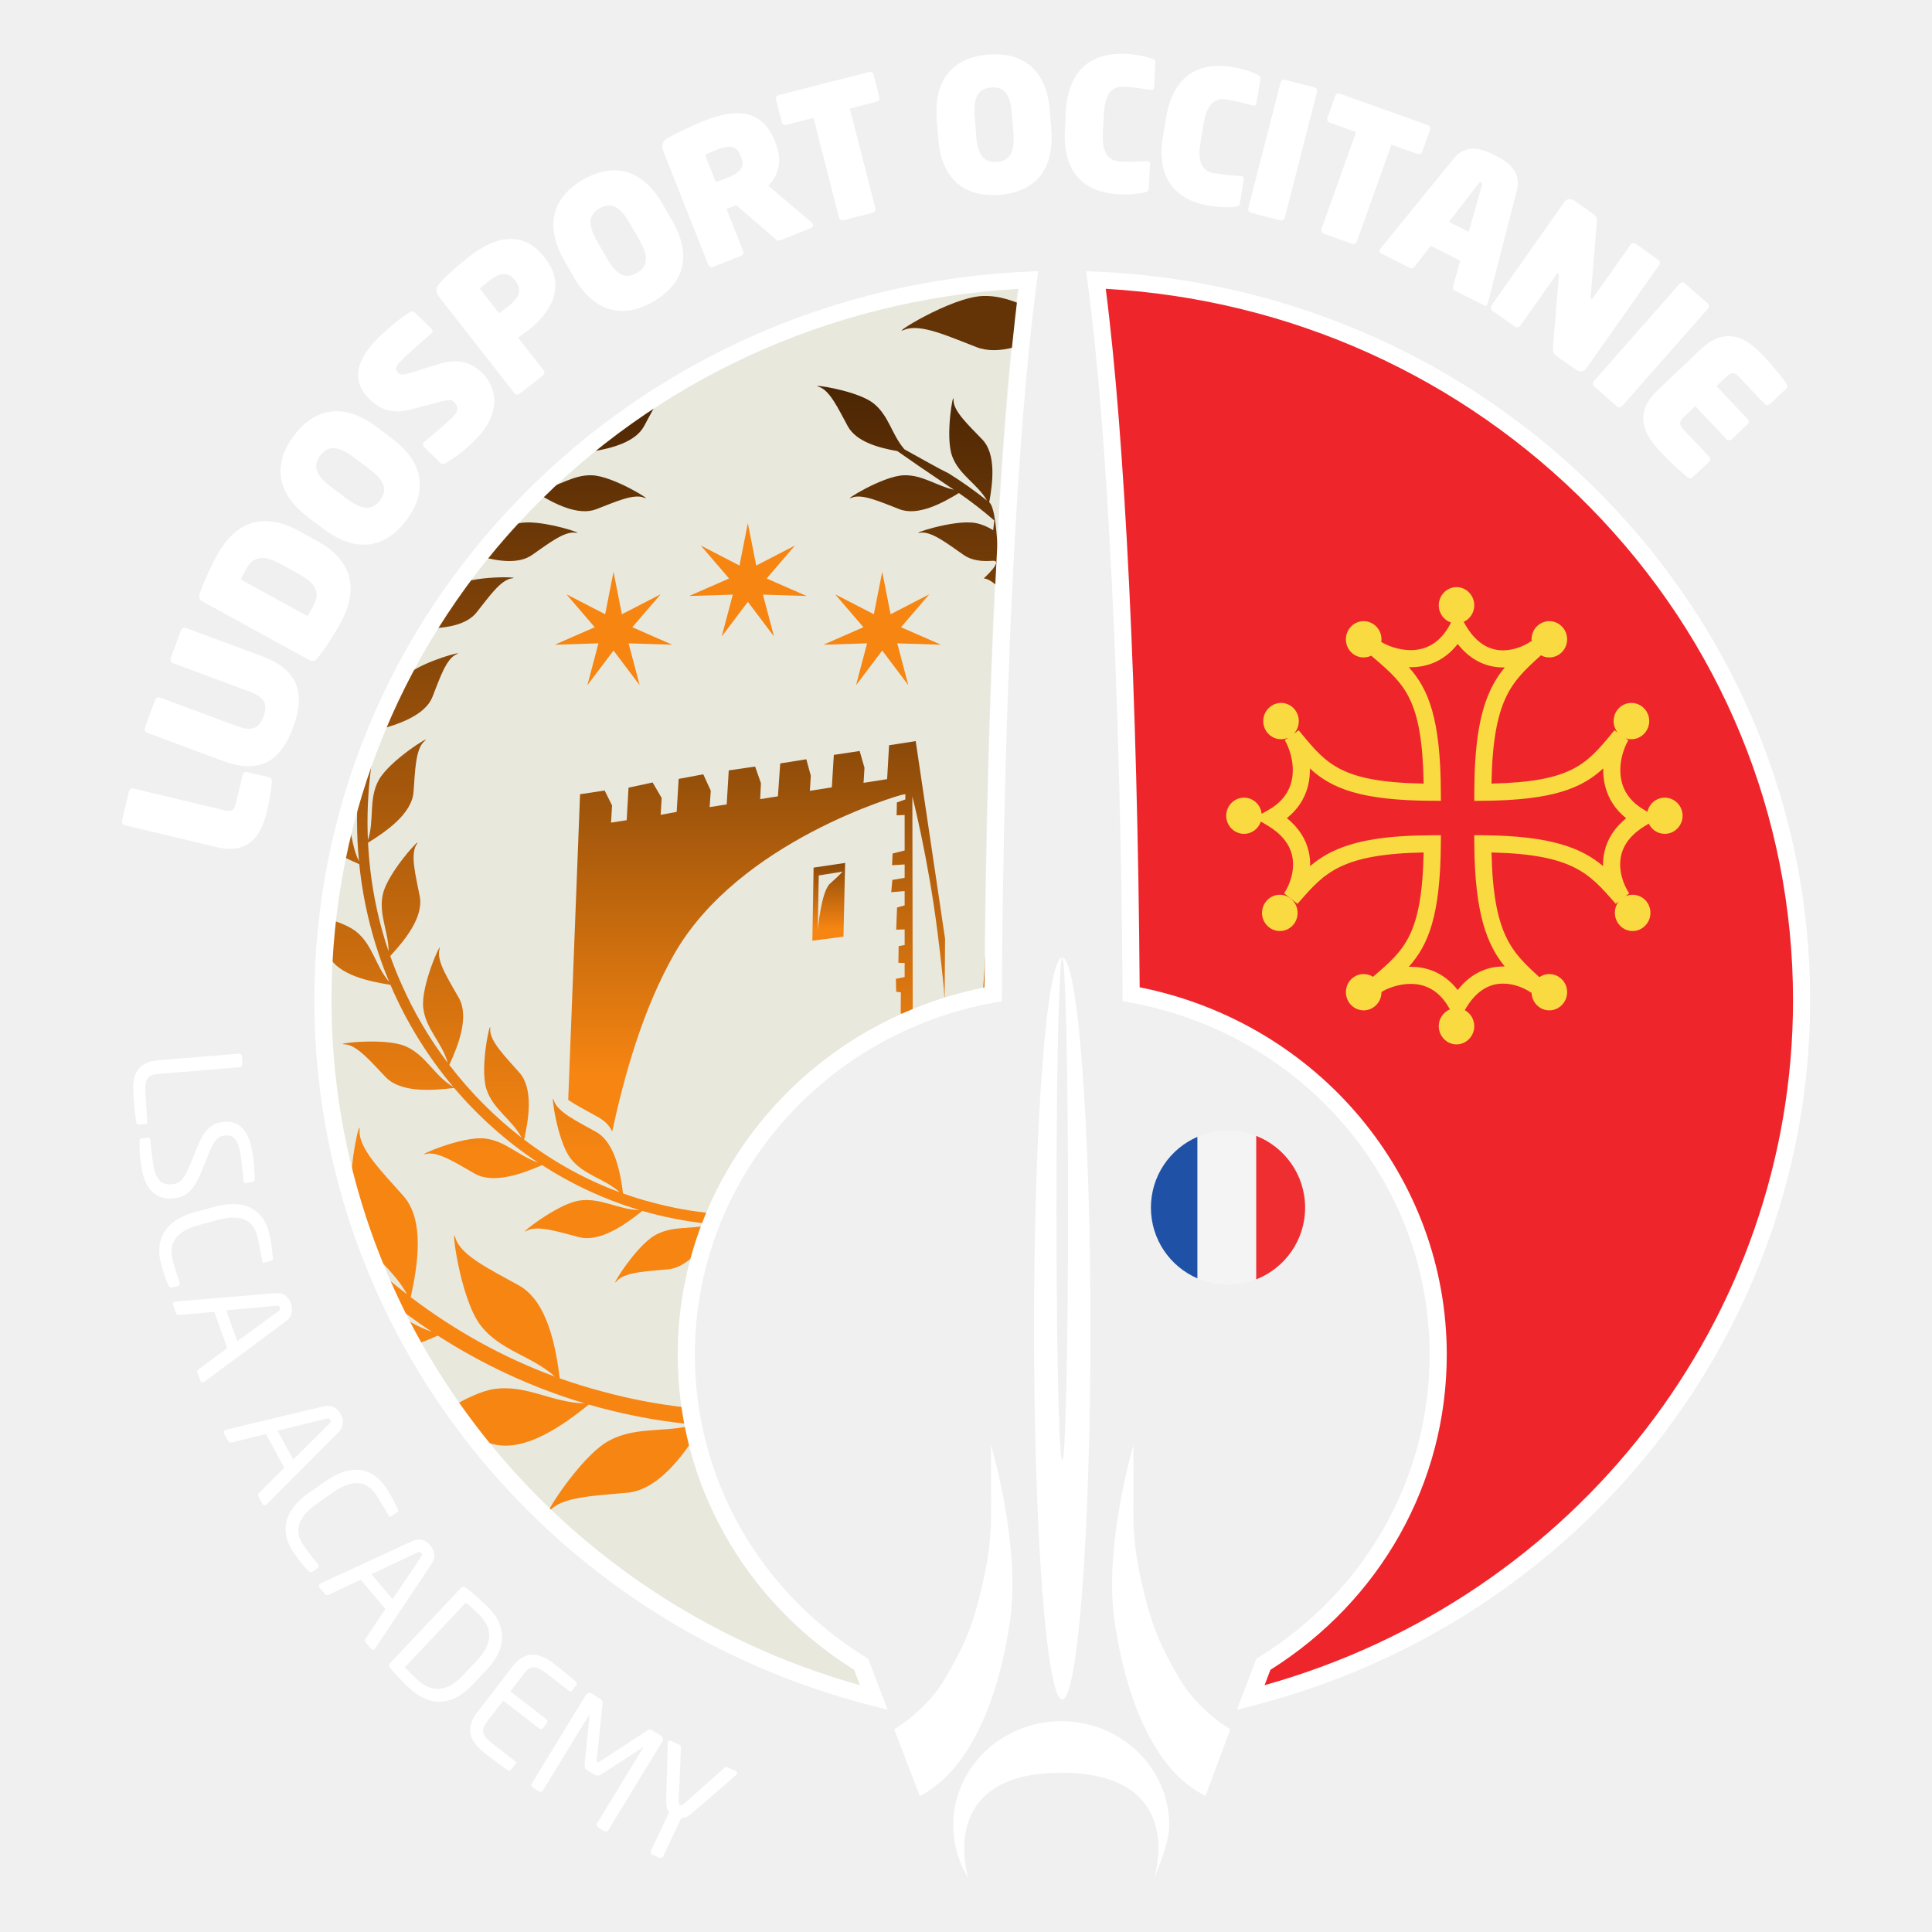
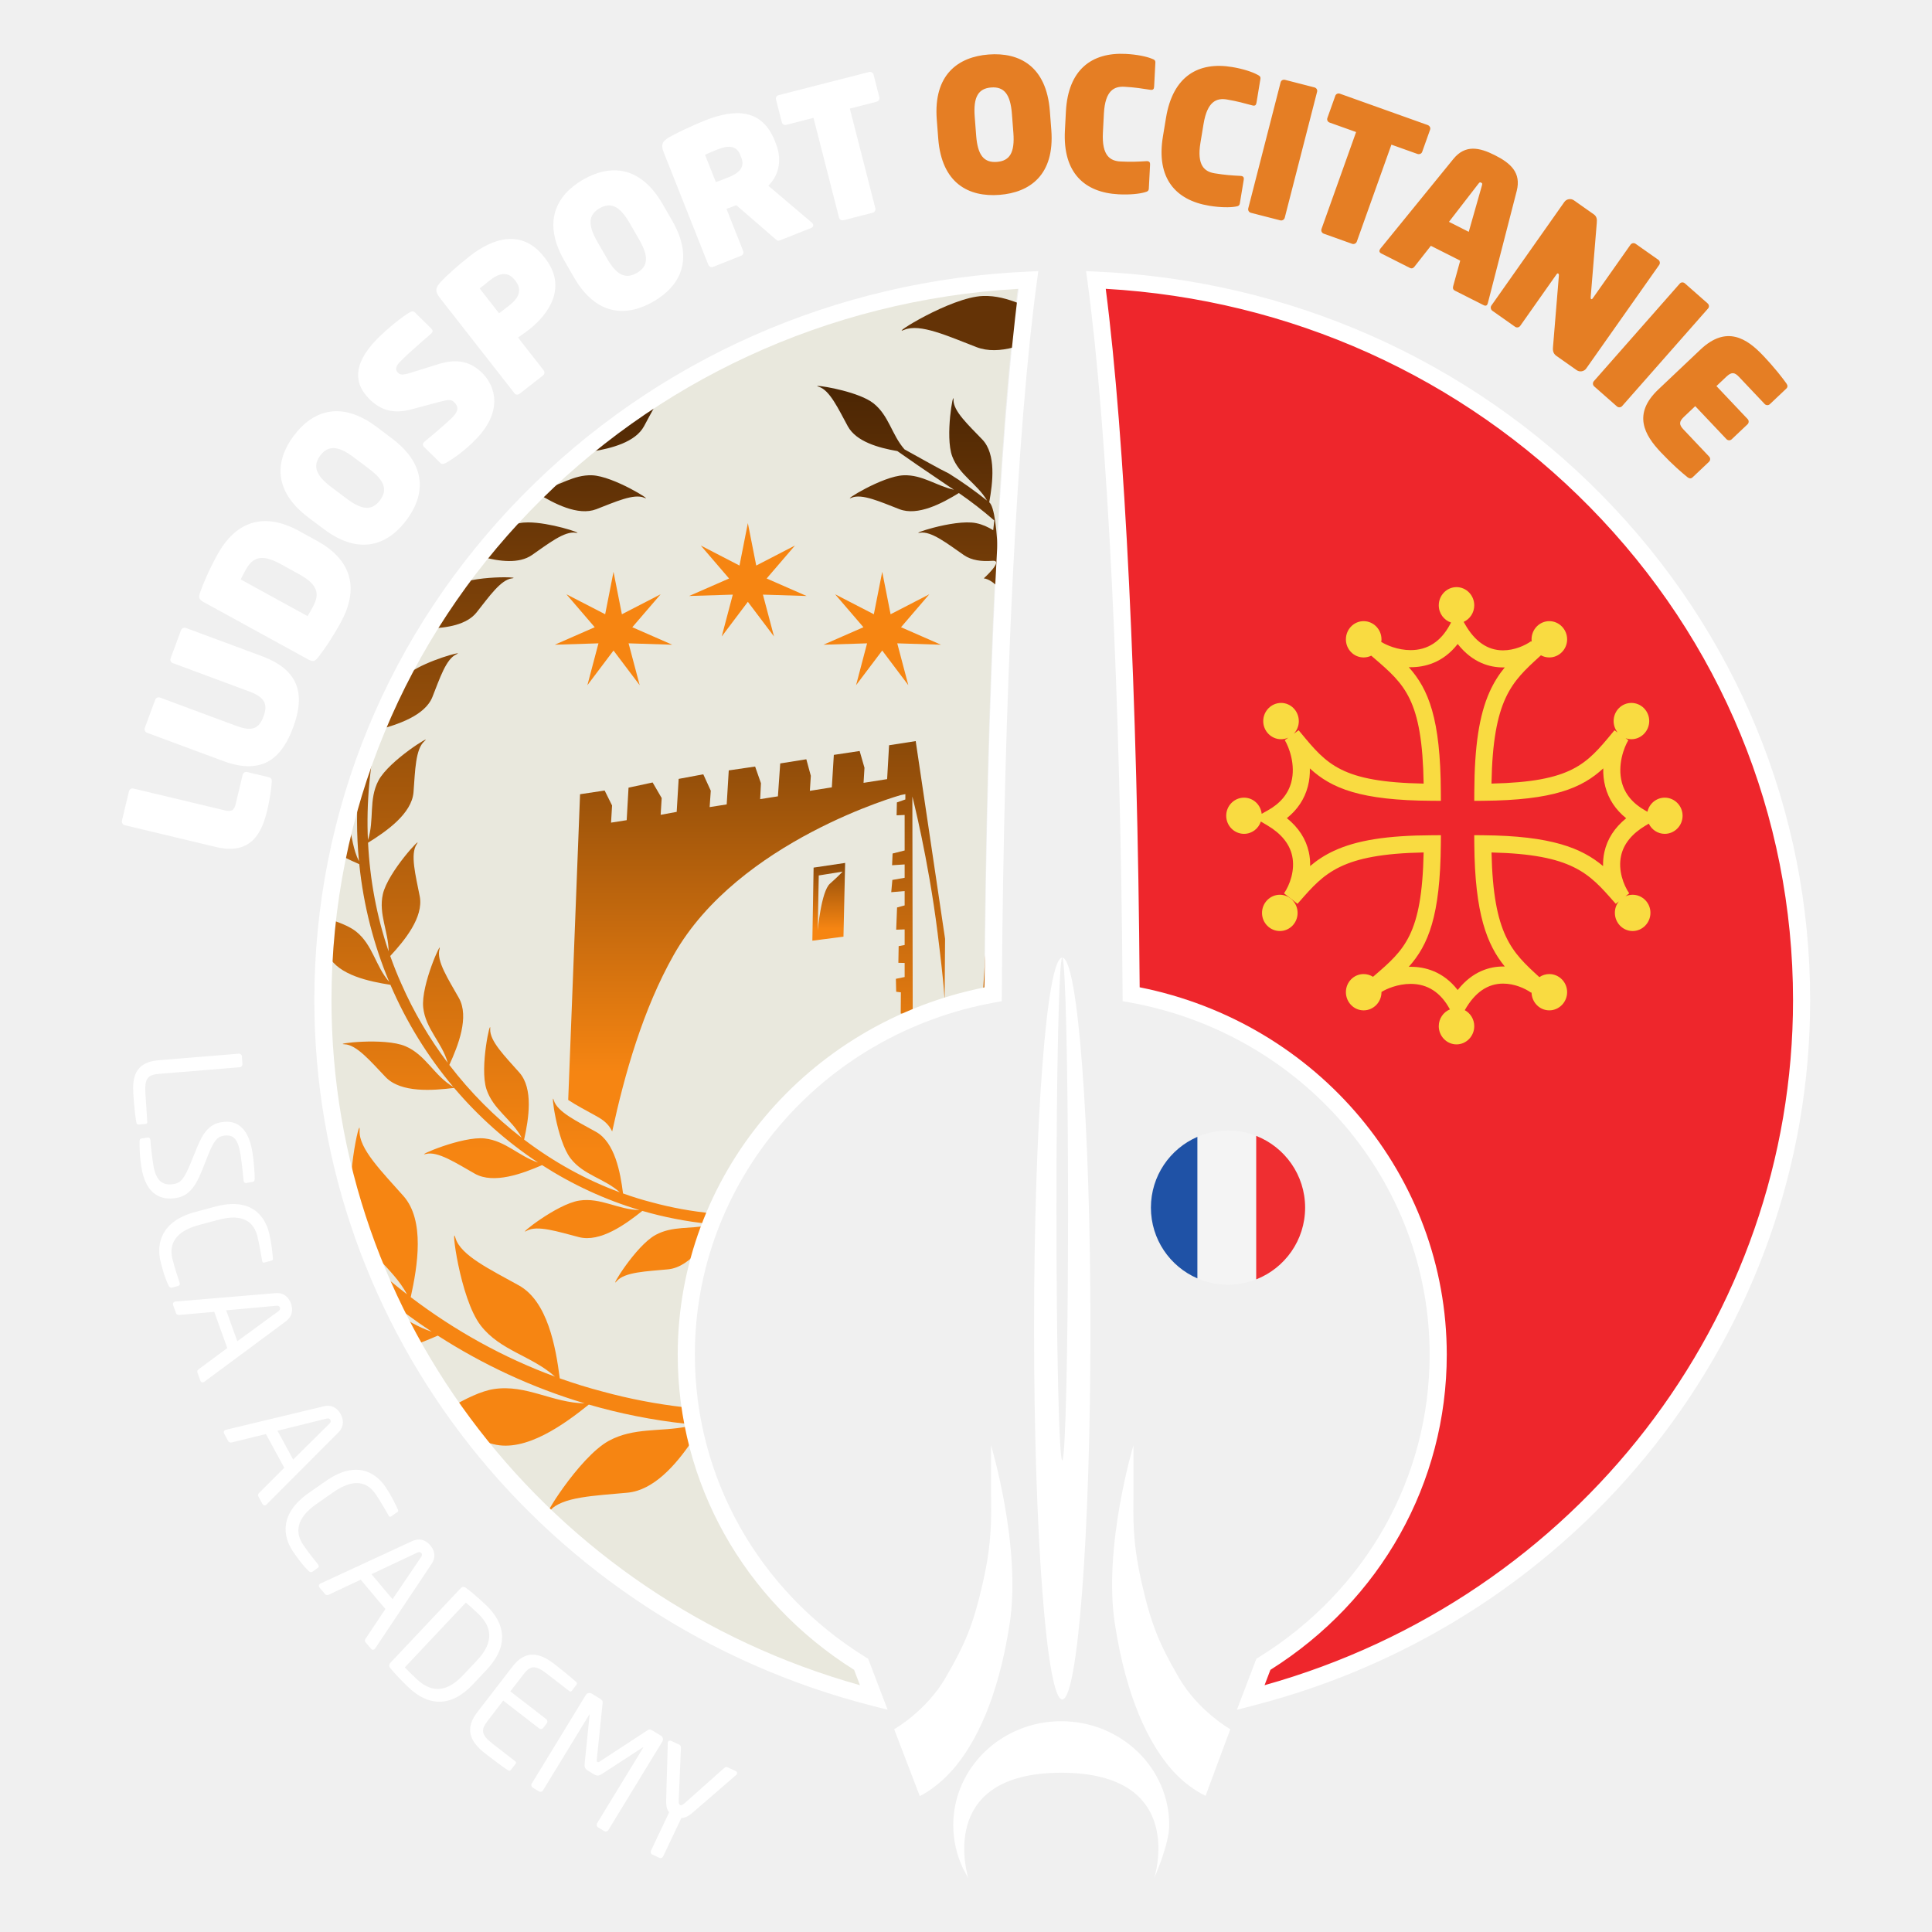
<svg xmlns="http://www.w3.org/2000/svg" xmlns:xlink="http://www.w3.org/1999/xlink" viewBox="0 0 800 800" xml:space="preserve">
  <defs>
    <path d="M0 680.315h680.315V0H0Z" id="reuse-0" />
  </defs>
  <defs>
    <clipPath clipPathUnits="userSpaceOnUse" id="a">
      <use xlink:href="#reuse-0" />
    </clipPath>
    <clipPath clipPathUnits="userSpaceOnUse" id="e">
      <use xlink:href="#reuse-0" />
    </clipPath>
    <clipPath clipPathUnits="userSpaceOnUse" id="f">
      <use xlink:href="#reuse-0" />
    </clipPath>
    <clipPath clipPathUnits="userSpaceOnUse" id="g">
      <use xlink:href="#reuse-0" />
    </clipPath>
    <linearGradient gradientTransform="matrix(0 278.4295 278.4295 0 216.4975 244.9413)" gradientUnits="userSpaceOnUse" id="b" spreadMethod="pad" x1="0" x2="1" y1="0" y2="0">
      <stop offset="0" stop-color="#f68512" />
      <stop offset=".15" stop-color="#f68512" />
      <stop offset="1" stop-color="#4a2504" />
    </linearGradient>
    <linearGradient gradientTransform="matrix(0 121.2325 121.2325 0 245.3318 291.8411)" gradientUnits="userSpaceOnUse" id="c" spreadMethod="pad" x1="0" x2="1" y1="0" y2="0">
      <stop offset="0" stop-color="#f68512" />
      <stop offset=".15" stop-color="#f68512" />
      <stop offset="1" stop-color="#8a4909" />
    </linearGradient>
    <linearGradient gradientTransform="matrix(0 24.1489 24.1489 0 267.7256 351.0926)" gradientUnits="userSpaceOnUse" id="d" spreadMethod="pad" x1="0" x2="1" y1="0" y2="0">
      <stop offset="0" stop-color="#f68512" />
      <stop offset=".15" stop-color="#f68512" />
      <stop offset="1" stop-color="#8a4909" />
    </linearGradient>
  </defs>
  <g clip-path="url(#a)" transform="matrix(1.333333 0 0 -1.333333 -13.79903 857.6397)">
-     <path d="M324.608 607.871c-.473 6.121-2.439 8.501-6.443 8.192-4.003-.308-5.582-2.962-5.11-9.083l.455-5.892c.472-6.121 2.435-8.444 6.439-8.135 4.003.308 5.586 2.905 5.114 9.026zm-3.869-25.159c-9.494-.731-17.934 3.51-19.011 17.468l-.455 5.891c-1.077 13.959 6.607 19.501 16.102 20.233 9.494.732 17.937-3.567 19.014-17.524l.454-5.892c1.078-13.959-6.61-19.444-16.104-20.176M365.804 583.498c-1.517-.437-4.465-.802-8.073-.614-10.541.549-17.346 6.648-16.664 19.769l.306 5.903c.682 13.121 8.082 18.481 18.622 17.932 3.61-.187 6.504-.855 7.967-1.448.902-.335 1.237-.524 1.195-1.326l-.381-7.335c-.042-.802-.291-1.192-1.26-1.027-2.337.352-4.728.764-7.992.934-3.094.16-5.973-1.068-6.351-8.345l-.307-5.901c-.374-7.22 2.301-8.796 5.451-8.959 3.265-.171 5.511-.058 8.047.098 1.037.06 1.182-.464 1.147-1.152l-.382-7.334c-.039-.745-.393-.956-1.325-1.195M393.944 579.048c-1.556-.267-4.525-.3-8.091.29-10.413 1.721-16.493 8.542-14.348 21.505l.963 5.831c2.144 12.963 10.098 17.464 20.51 15.743 3.566-.589 6.367-1.576 7.754-2.328.859-.434 1.17-.659 1.039-1.451l-1.198-7.246c-.131-.793-.423-1.152-1.366-.879-2.284.609-4.614 1.285-7.839 1.818-3.056.505-6.053-.394-7.242-7.584l-.965-5.83c-1.179-7.134 1.303-8.998 4.415-9.513 3.225-.532 5.471-.67 8.007-.799 1.037-.055 1.123-.592 1.01-1.272l-1.198-7.246c-.122-.735-.499-.906-1.451-1.039M407.945 574.799l-9.111 2.341c-.611.156-.983.785-.826 1.396l10.047 39.123c.157.612.771.928 1.382.77l9.111-2.341c.612-.157.998-.729.84-1.341l-10.047-39.123c-.157-.61-.785-.982-1.396-.825M450.514 595.434l-8.049 2.874-10.742-30.099c-.212-.594-.871-.907-1.466-.695l-8.805 3.145c-.595.212-.908.872-.696 1.466l10.742 30.099-8.212 2.932c-.593.213-.925.818-.713 1.413l2.468 6.917c.212.594.853.853 1.447.64l27.227-9.721c.596-.213.981-.838.769-1.433l-2.469-6.916c-.212-.595-.906-.834-1.501-.622M470.541 585.509c.13.513.259.769-.201 1.001-.461.233-.591-.023-.926-.433l-9.076-11.741 6.143-3.104zm-8.872-31.064 2.161 7.842-9.115 4.604-5.027-6.396c-.362-.46-.798-.817-1.516-.456l-8.858 4.475c-.767.388-.663.977-.276 1.489l22.686 27.88c3.686 4.501 8.044 3.586 12.907 1.129 4.864-2.456 8.188-5.421 6.755-11.06l-8.963-34.81c-.157-.693-.544-1.075-1.312-.688l-8.909 4.5c-.717.362-.689.926-.533 1.491M500.001 528.27l-6.284 4.427c-.844.594-1.19 1.399-1.077 2.653l1.83 22.221c.043.461-.065.605-.205.705-.141.099-.3.071-.533-.257l-11.266-15.992c-.363-.516-1.083-.64-1.599-.277l-7.035 4.957c-.515.363-.687 1.115-.323 1.63l22.665 32.172c.662.939 2.02 1.173 2.959.513l6.19-4.361c.891-.628 1.043-1.507.918-2.682l-1.88-22.887c-.044-.461-.015-.621.125-.718.141-.1.268-.12.532.255l11.697 16.602c.363.516 1.082.641 1.597.277l7.036-4.956c.515-.364.64-1.083.277-1.598l-22.666-32.172c-.661-.938-2.02-1.173-2.958-.512M512.498 517.019l-7.061 6.217c-.473.418-.519 1.146-.102 1.62l26.691 30.311c.417.474 1.109.477 1.581.06l7.062-6.218c.474-.418.558-1.103.141-1.576l-26.692-30.311c-.417-.474-1.145-.52-1.62-.103M534.387 495.047c-1.707 1.386-4.442 3.693-8.267 7.734-5.046 5.333-8.842 11.85-.76 19.501l13.081 12.384c8.04 7.612 14.379 3.501 19.425-1.831 3.824-4.043 5.976-6.901 7.266-8.682.429-.621.456-1.148-.045-1.623l-5.082-4.811c-.458-.433-1.188-.413-1.622.045l-7.964 8.417c-1.419 1.5-2.35 1.565-3.974.027l-3.042-2.879 9.699-10.25c.433-.458.413-1.187-.045-1.622l-4.916-4.653c-.459-.434-1.188-.414-1.622.044l-9.698 10.25-3.457-3.274c-1.625-1.538-1.612-2.471-.192-3.971l7.964-8.416c.434-.459.413-1.19-.045-1.623l-5.082-4.812c-.5-.474-1.026-.419-1.622.045" fill="#fff" />
+     <path d="M324.608 607.871c-.473 6.121-2.439 8.501-6.443 8.192-4.003-.308-5.582-2.962-5.11-9.083l.455-5.892c.472-6.121 2.435-8.444 6.439-8.135 4.003.308 5.586 2.905 5.114 9.026zm-3.869-25.159c-9.494-.731-17.934 3.51-19.011 17.468l-.455 5.891c-1.077 13.959 6.607 19.501 16.102 20.233 9.494.732 17.937-3.567 19.014-17.524l.454-5.892c1.078-13.959-6.61-19.444-16.104-20.176M365.804 583.498c-1.517-.437-4.465-.802-8.073-.614-10.541.549-17.346 6.648-16.664 19.769l.306 5.903c.682 13.121 8.082 18.481 18.622 17.932 3.61-.187 6.504-.855 7.967-1.448.902-.335 1.237-.524 1.195-1.326l-.381-7.335c-.042-.802-.291-1.192-1.26-1.027-2.337.352-4.728.764-7.992.934-3.094.16-5.973-1.068-6.351-8.345l-.307-5.901c-.374-7.22 2.301-8.796 5.451-8.959 3.265-.171 5.511-.058 8.047.098 1.037.06 1.182-.464 1.147-1.152l-.382-7.334c-.039-.745-.393-.956-1.325-1.195M393.944 579.048c-1.556-.267-4.525-.3-8.091.29-10.413 1.721-16.493 8.542-14.348 21.505l.963 5.831c2.144 12.963 10.098 17.464 20.51 15.743 3.566-.589 6.367-1.576 7.754-2.328.859-.434 1.17-.659 1.039-1.451l-1.198-7.246c-.131-.793-.423-1.152-1.366-.879-2.284.609-4.614 1.285-7.839 1.818-3.056.505-6.053-.394-7.242-7.584l-.965-5.83c-1.179-7.134 1.303-8.998 4.415-9.513 3.225-.532 5.471-.67 8.007-.799 1.037-.055 1.123-.592 1.01-1.272l-1.198-7.246c-.122-.735-.499-.906-1.451-1.039M407.945 574.799l-9.111 2.341c-.611.156-.983.785-.826 1.396l10.047 39.123c.157.612.771.928 1.382.77l9.111-2.341c.612-.157.998-.729.84-1.341l-10.047-39.123c-.157-.61-.785-.982-1.396-.825M450.514 595.434l-8.049 2.874-10.742-30.099c-.212-.594-.871-.907-1.466-.695l-8.805 3.145c-.595.212-.908.872-.696 1.466l10.742 30.099-8.212 2.932c-.593.213-.925.818-.713 1.413l2.468 6.917c.212.594.853.853 1.447.64l27.227-9.721c.596-.213.981-.838.769-1.433l-2.469-6.916c-.212-.595-.906-.834-1.501-.622M470.541 585.509c.13.513.259.769-.201 1.001-.461.233-.591-.023-.926-.433l-9.076-11.741 6.143-3.104zm-8.872-31.064 2.161 7.842-9.115 4.604-5.027-6.396c-.362-.46-.798-.817-1.516-.456l-8.858 4.475c-.767.388-.663.977-.276 1.489l22.686 27.88c3.686 4.501 8.044 3.586 12.907 1.129 4.864-2.456 8.188-5.421 6.755-11.06l-8.963-34.81c-.157-.693-.544-1.075-1.312-.688l-8.909 4.5c-.717.362-.689.926-.533 1.491M500.001 528.27l-6.284 4.427c-.844.594-1.19 1.399-1.077 2.653l1.83 22.221c.043.461-.065.605-.205.705-.141.099-.3.071-.533-.257l-11.266-15.992c-.363-.516-1.083-.64-1.599-.277l-7.035 4.957c-.515.363-.687 1.115-.323 1.63l22.665 32.172c.662.939 2.02 1.173 2.959.513l6.19-4.361c.891-.628 1.043-1.507.918-2.682l-1.88-22.887c-.044-.461-.015-.621.125-.718.141-.1.268-.12.532.255l11.697 16.602c.363.516 1.082.641 1.597.277l7.036-4.956c.515-.364.64-1.083.277-1.598l-22.666-32.172c-.661-.938-2.02-1.173-2.958-.512M512.498 517.019l-7.061 6.217c-.473.418-.519 1.146-.102 1.62l26.691 30.311c.417.474 1.109.477 1.581.06l7.062-6.218c.474-.418.558-1.103.141-1.576l-26.692-30.311c-.417-.474-1.145-.52-1.62-.103M534.387 495.047c-1.707 1.386-4.442 3.693-8.267 7.734-5.046 5.333-8.842 11.85-.76 19.501l13.081 12.384c8.04 7.612 14.379 3.501 19.425-1.831 3.824-4.043 5.976-6.901 7.266-8.682.429-.621.456-1.148-.045-1.623l-5.082-4.811c-.458-.433-1.188-.413-1.622.045l-7.964 8.417c-1.419 1.5-2.35 1.565-3.974.027l-3.042-2.879 9.699-10.25c.433-.458.413-1.187-.045-1.622l-4.916-4.653c-.459-.434-1.188-.414-1.622.044l-9.698 10.25-3.457-3.274c-1.625-1.538-1.612-2.471-.192-3.971l7.964-8.416c.434-.459.413-1.19-.045-1.623l-5.082-4.812c-.5-.474-1.026-.419-1.622.045" fill="#e57e24" />
    <path d="M222.288 222.975c0 55.626 40.385 101.893 93.709 111.691.628 95.289 4.808 176.97 10.756 221.373-119.876-5.34-215.41-103.229-215.41-223.23 0-103.738 71.403-190.96 168.206-216.141l-3.874 10.309c-32.078 20.155-53.387 55.601-53.387 95.998" fill="#e9e8dd" />
    <path d="m200.881 441.202-8.113-10.764 3.437 12.998-13.562-.43 12.4 5.434-8.785 10.233 12.033-6.206 2.59 13.177 2.602-13.177 12.034 6.206-8.799-10.233 12.405-5.434-13.561.43 3.447-12.998ZM242.603 456.333l-8.114-10.762 3.437 12.992-13.559-.423 12.403 5.433-8.783 10.237 12.018-6.216 2.598 13.181 2.602-13.181 12.023 6.216-8.79-10.237 12.409-5.433-13.563.423 3.44-12.992ZM284.333 441.202l-8.126-10.764 3.42 12.998-13.54-.43 12.405 5.434-8.791 10.233 12.028-6.206 2.604 13.177 2.597-13.177 12.024 6.206-8.786-10.233 12.406-5.434-13.573.43 3.435-12.998ZM223.337 201.07l-.722 1.952v3.206h-.036c-8.433.975-16.806 2.577-25.02 4.823-4.519 1.179-8.979 2.56-13.372 4.121-1.24 9.81-3.801 23.903-12.669 28.846-8.799 4.904-18.143 9.311-19.713 14.734-1.561 5.413 1.285-18.692 7.832-27.165 6.084-7.874 15.832-9.372 23.067-15.878-16.008 5.882-31.107 14.273-44.803 24.681 2.131 9.659 4.454 23.791-2.237 31.383-6.649 7.526-13.984 14.759-13.637 20.39.348 5.623-5.08-18.051-1.754-28.198 3.108-9.479 11.875-14.107 16.49-22.707-3.424 2.643-6.755 5.412-9.991 8.301.869-2.909 2.698-8.892 2.698-8.892 4.802-3.923 9.796-7.601 14.968-11.021-4.186 1.378-7.773 3.677-11.393 5.848 3.598-5.576 3.882-6.113 4.705-10.419 3.065 1.038 5.985 2.243 8.559 3.364 14.05-9.044 29.365-16.176 45.617-21.03-9.974.134-18.136 5.947-28.177 4.439-3.906-.581-8.928-3.016-13.48-5.734l6.049-9.457c2.372-.616 4.818-1.295 7.26-1.928 9.978-2.559 21.877 6.068 29.637 12.297 9.742-2.826 19.809-4.837 30.122-5.956M223.66 200.187c-8.192-1.651-16.482-.211-24.197-4.396-9.453-5.121-21.933-26.018-18.282-21.689 3.65 4.326 13.996 4.604 24.055 5.559 8.103.772 14.906 8.5 19.938 15.896.029.047.095.092.137.138z" fill="#f68512" />
  </g>
  <path d="M264.644 523.112c3.38-1.027 6.029-6.811 9.006-12.275 2.612-4.772 9.572-6.698 15.381-7.695 3.422-2.432 8.577-5.963 15.975-10.953.54-.338 1.074-.691 1.602-1.047-5.428 1.179-9.791 4.685-15.585 4.485-6.67-.225-19.475-8.371-16.238-6.977 3.241 1.387 9.057-1.316 14.902-3.561 5.689-2.183 13.215 1.798 18.443 5.025 3.829-2.635 7.505-5.486 11.011-8.544l-.344-3.001c-1.592.977-3.296 1.784-5.279 2.191-3.484.718-9.187-.339-13.236-1.396-3.563-.929-5.847-1.859-4.217-1.58 3.487.593 8.493-3.395 13.63-6.945 2.412-1.663 5.561-2.037 8.844-1.769 3.741.309-2.668-5.456-2.668-5.456 1.518-.189 3.055-1.284 4.625-2.857l-4-111.748c2.166 36.002 7.388 133.086 1.071 138.232 1.082 6.038 2.214 14.921-2.149 19.491-4.313 4.509-9.029 8.82-8.952 12.313.075 3.492-2.709-11.313-.399-17.526 2.168-5.828 7.761-8.486 10.828-13.761-3.799 3.043-7.76 5.861-11.889 8.434-2.746 1.305-8.754 4.718-13.755 7.482-3.975 4.518-4.816 10.51-9.672 14.332-4.339 3.398-15.415 5.365-17.183 5.365-.368 0-.333-.085.248-.259m-45.28 0c-.919-.279-1.784-.908-2.616-1.786 2.127 1.155 3.543 1.916 3.18 1.916-.086 0-.269-.042-.564-.13m-13.144-8.195c-4.512-3.559-9.356-5.882-12.67-10.247-5.095-3.097-11.22-9.05-15.423-11.891-.742-.495-3.295-3.432-6.796-7.73 1.631 1.714 3.471 3.357 5.766 4.939.029.018.058.04.088.064 5.229-3.222 12.689-7.137 18.344-4.963 5.845 2.245 11.659 4.948 14.904 3.561 3.248-1.394-9.563 6.752-16.24 6.977-5.767.2-10.12-3.268-15.519-4.471 7.278 5.406 12.316 9.25 15.605 11.861 5.93.971 13.36 2.861 16.064 7.82 2.174 3.982 4.171 8.133 6.405 10.489-3.095-1.679-7.698-4.192-10.528-6.409m-45.277-42.329c.303.128.587.264.855.405 3.482 4.506 6.797 8.697 9.533 12.056-3.603-3.784-6.186-7.909-10.388-12.461m10.759 8.172c-5.649-1.157-5.361-5.364-9.904-7.767-.702-.908-1.409-1.827-2.121-2.756.186.058.359.069.52.026 5.258-1.396 11.325-2.185 15.324.576 5.14 3.55 10.145 7.538 13.633 6.945 1.626-.279-.659.651-4.222 1.58-3.125.816-7.235 1.631-10.547 1.631-.979 0-1.889-.071-2.683-.235m-19.923-19.331c.538.291 1.156.551 1.831.783 1.998 2.679 4.047 5.387 6.067 8.025-1.523-.482-3.927-4.223-7.898-8.808m1.831.783c-3.842-5.151-7.499-10.197-10.427-14.458.195.192.35.298.455.301 5.501.155 11.663 1.136 14.718 4.985 3.874 4.874 7.477 10.134 10.986 10.574 1.29.161.043.337-2.339.337-3.493 0-9.429-.378-13.393-1.739m-14.982-21.448c1.13 1.895 2.696 4.284 4.555 6.99-.943-.934-2.82-3.9-4.555-6.99m-1.527-2.826c.475.917.995 1.878 1.527 2.826-.674-1.13-1.193-2.084-1.527-2.826m-1.196-4.999c-.839-.84-1.136-.822-1.057-.243-3.667-8.405-8.063-17.864-12.302-25.977-.852-6.031-1.314-12.182-1.314-18.451 0-4.224.206-8.402.602-12.522-1.815 3.623-2.144 7.502-3.074 11.202-.386-1.512-.924-2.578-2.023-9.651 1.79-.938 3.581-1.751 5.188-2.443 1.316-12.861 4.515-25.139 9.294-36.552-4.274 4.901-5.044 11.39-10.226 15.588-1.68 1.358-4.337 2.523-7.116 3.457 0 0-1.04-4.344-1.467-10.999 3.151-5.967 12.644-7.939 19.188-8.962 4.972-11.6 11.585-22.282 19.542-31.725-5.979 3.48-8.468 9.91-14.872 12.653-6.558 2.804-22.701.731-18.923.601 3.782-.112 8.152-5.361 12.764-10.184 4.76-4.976 14.7-4.174 21.276-3.363 7.579-8.937 16.351-16.75 26.074-23.174-5.961 1.968-10.104 6.732-16.543 7.475-3.516.401-8.932-1.011-13.061-2.422-4.213-1.44-7.089-2.88-5.244-2.395 3.655.957 9.365-2.817 15.185-6.114 5.857-3.324 14.844.017 20.9 2.657 9.325-6.005 19.494-10.741 30.272-13.957-6.617.086-12.031 3.944-18.699 2.945-7.07-1.061-19.651-11.272-16.385-9.401 3.28 1.875 9.785-.283 16.282-1.957 6.61-1.7 14.51 4.022 19.662 8.151 6.713-1.942 13.653-3.308 20.774-4.03 6.593 16.254 14.849 28.657 23.607 38.178-17.238-17.729-22.602-34.918-22.602-34.918-6.371.611-12.701 1.756-18.901 3.45-2.999.77-5.952 1.699-8.869 2.737-.819 6.507-2.529 15.859-8.404 19.136-5.843 3.268-12.047 6.184-13.089 9.785-1.04 3.599.855-12.411 5.203-18.032 4.034-5.224 10.511-6.221 15.3-10.543-10.617 3.905-20.643 9.486-29.727 16.382 1.415 6.42 2.952 15.793-1.486 20.824-4.417 5.002-9.286 9.8-9.046 13.544.226 3.726-3.373-11.988-1.168-18.721 2.06-6.287 7.883-9.356 10.946-15.073-8.393 6.483-15.969 14.109-22.473 22.61 2.728 5.979 6.285 14.93 2.958 20.81-3.262 5.798-7.027 11.492-6.02 15.099 1.01 3.602-5.804-11.028-5.05-18.068.704-6.644 5.862-10.86 7.612-17.184-5.7 7.546-10.561 15.772-14.384 24.507-1.282 2.824-2.421 5.731-3.47 8.661 4.476 4.828 10.416 12.062 9.162 18.548-1.268 6.519-3.032 13.093-.929 16.2 2.106 3.113-9.004-8.661-10.531-15.576-1.368-6.204 1.767-11.577 1.792-17.722-3.696 10.847-5.808 22.246-6.382 33.734 5.62 3.484 13.59 8.987 14.119 15.703.517 6.627.575 13.42 3.425 15.874 2.864 2.453-10.996-6-14.314-12.274-3.122-5.919-1.197-12.251-3.272-18.477-.503 11.487.543 23.042 3.08 34.224 5.987 1.592 14.617 4.347 16.95 10.213 2.296 5.772 4.233 11.837 7.46 13.254.466.204.558.299.36.3-1.173 0-12.535-3.358-16.554-7.392m-1.057-.243c.783 1.794 1.533 3.541 2.241 5.216.004.009.008.018.012.026-1.213-2.339-2.136-4.393-2.253-5.242m180.816-96.975c0-.31-.357-.597-1.028-.896.451.111.908.22 1.364.328l.496 13.856c-.496-8.246-.832-13.288-.832-13.288m-14.743-4.975c6.689 2.143 11.667 3.167 13.715 4.079-4.835-1.184-9.397-2.554-13.715-4.079m-46.712-29.422c10.587 10.889 25.658 21.984 46.712 29.422-12.295-3.94-30.375-11.661-46.712-29.422m-23.778-38.602c.418.092.836.198 1.252.319-.36.033-.721.068-1.081.105-.056-.139-.115-.285-.171-.424m-16.456-2.99c-6.275-3.402-14.554-17.272-12.127-14.403 2.42 2.881 9.289 3.058 15.958 3.697 3.695.352 6.991 2.889 9.77 6.037.911 2.644 1.863 5.193 2.855 7.659-5.563-1.233-11.211-.152-16.456-2.99" fill="url(#b)" transform="matrix(1.333333 0 0 -1.333333 -13.79903 857.6397)" />
  <path d="m286.459 411.787-.606-10.523-7.318-1.152.285 4.674-1.502 5.217-8.013-1.209-.625-10.082-6.821-1.081.301 4.665-1.4 5.137-8.105-1.294-.717-10.217-5.511-.868.242 4.941-1.81 5.176-8.187-1.195-.64-10.565-5.298-.831.354 5.085-2.328 5.097-7.645-1.425-.615-10.241-4.977-.916.318 5.208-2.813 4.84-7.481-1.614-.576-10.099-4.853-.763.316 5.333-2.306 4.639-7.635-1.147s-3.324-85.59-3.681-94.942c2.448-1.654 5.571-3.251 8.603-4.95 2.219-1.234 3.843-2.353 5.054-4.844 3.871 17.826 9.563 37.978 19.145 54.888 20.13 35.505 70.515 49.597 70.515 49.597l1.392.273-.007-1.646-2.63-.923-.085-4.006 2.496.112v-11.031l-3.743-.941-.159-3.642 3.902.252v-4.15l-3.818-.667-.342-3.805 4.16.354v-4.458l-2.354-.644-.27-6.9 2.624.092v-4.847l-1.859-.345-.091-5.185 1.95-.043v-4.367l-2.721-.561.095-4.017 1.457-.182-.054-6.564 3.73-.487-.111 67.872s4.899-18.985 7.824-42.253c2.208-17.589 2.194-21.247 2.194-21.247l.143 19.299-9.121 61.405z" fill="url(#c)" transform="matrix(1.333333 0 0 -1.333333 -13.79903 857.6397)" />
  <path d="m263.021 373.785-.386-22.692 9.66 1.247.521 22.902zm1.602-2.436 7.4 1.192s-1.204-1.343-3.921-3.747c-2.729-2.406-3.795-14.516-3.795-14.516z" fill="url(#d)" transform="matrix(1.333333 0 0 -1.333333 -13.79903 857.6397)" />
  <g clip-path="url(#e)" transform="matrix(1.333333 0 0 -1.333333 -13.79903 857.6397)">
    <path d="M326.777 549.017c-3.503 1.364-7.093 2.432-11.158 2.292-10.066-.342-29.359-12.615-24.474-10.519 4.888 2.095 13.645-1.975 22.458-5.359 3.516-1.355 7.511-1.14 11.533-.077z" fill="#643306" />
    <path d="M326.697 553.536c-119.92-6.864-213.404-103.32-213.404-220.936 0-98.833 67.231-185.592 164.128-212.725l-1.82 4.765c-34.323 21.586-54.781 58.124-54.781 97.909 0 55.381 39.964 103 95.34 114.055.659 90.303 4.579 170.827 10.537 216.932m-40.69-441.29-4.959 1.273c-101.905 26.112-173.077 116.204-173.077 219.081 0 58.708 22.931 114.366 64.571 156.726 41.509 42.231 97.298 66.932 157.082 69.554l3.177.14-.417-3.073c-6.21-45.682-10.295-128.485-10.918-221.499l-.012-2.141-2.163-.396c-53.976-9.771-93.15-55.769-93.15-109.362 0-38.297 19.839-73.438 53.067-93.998l.759-.467z" fill="#fff" />
    <path d="M567.986 341.284c5.501-55.767-24.18-181.523-162.519-223.498 0 0-4.219-4.864-4.874-.475-.118.795 3.749 8.664 3.601 9.608 63.878 39.091 52.729 120.22 46.225 133.515-32.737 66.98-62.416 63.521-88.782 74.818 0 41.176-.63 189.879-10.028 220.787 17.551 2.982 93.445-15.649 125.402-42.361 76.944-64.316 85.538-117.368 90.975-172.394" fill="#ee262c" />
    <path d="M407.822 365.359c-3.046 0-5.542-2.546-5.542-5.652 0-3.1 2.496-5.616 5.542-5.616 3.042 0 5.508 2.516 5.508 5.616 0 3.106-2.466 5.652-5.508 5.652" fill="#f9db41" />
    <path d="M508.604 378.615c-.322-1.464-.441-2.924-.404-4.351-6.651 5.59-16.081 9.404-37.317 9.572l-2.697.025.019-2.695c.164-21.757 3.952-31.335 9.469-38.102-.174.006-.346.01-.527.01-4.002 0-9.431-1.366-14.1-7.304-4.552 5.866-10.289 7.219-14.606 7.219-.197 0-.393-.004-.586-.01 6.069 6.768 9.798 15.836 9.958 38.187l.022 2.685-2.684-.015c-14.05-.062-23.477-1.557-30.561-4.851-2.9-1.342-5.272-2.944-7.368-4.716.038 1.428-.085 2.886-.407 4.352-.902 4.069-3.187 7.595-6.816 10.528 3.299 2.632 5.478 5.921 6.504 9.805.507 1.909.68 3.813.634 5.64 6.679-6.181 15.713-9.964 38.017-10.055l2.673-.012-.014 2.674c-.087 22.836-3.833 32.01-9.951 38.824.192-.004.384-.006.58-.006 4.318 0 10.053 1.349 14.605 7.219 4.662-5.926 10.082-7.284 14.074-7.284.178 0 .36.002.543.009-1.77-2.161-3.366-4.611-4.711-7.61-3.223-7.221-4.69-16.825-4.748-31.152l-.008-2.685 2.686.023c21.807.161 30.738 3.926 37.372 10.06-.049-1.838.13-3.751.634-5.678 1.026-3.888 3.202-7.177 6.486-9.808-3.604-2.924-5.875-6.441-6.771-10.498m18.745 16.894c-2.626 0-4.812-1.872-5.371-4.371l-.604.335c-3.914 2.181-6.388 5.136-7.35 8.798-1.423 5.408.704 10.928 2.024 13.09l-.859.616c.565-.201 1.171-.322 1.798-.322 3.043 0 5.545 2.551 5.545 5.655 0 3.109-2.502 5.618-5.545 5.618-3.042 0-5.508-2.509-5.508-5.618 0-1.356.471-2.599 1.253-3.578l-.991.706-.674-.812c-8.03-9.698-12.578-15.197-37.528-15.745.478 26.264 6.293 31.566 14.948 39.461l.416.377c.774-.426 1.657-.664 2.593-.664 3.04 0 5.54 2.512 5.54 5.616 0 3.108-2.5 5.656-5.54 5.656-3.045 0-5.511-2.548-5.511-5.656 0-.261.028-.515.059-.766l-.169.211c-1.936-1.379-5.25-2.857-8.754-2.857-4.769 0-8.739 2.73-11.803 8.117l-.415.725c1.934.869 3.289 2.841 3.289 5.14 0 3.103-2.466 5.653-5.51 5.653-3.041 0-5.51-2.55-5.51-5.653 0-2.498 1.602-4.615 3.807-5.344l-.307-.585c-2.832-5.297-6.948-7.985-12.23-7.986-4.026-.001-7.593 1.581-9.066 2.517l-.08-.106c.048.306.086.618.086.934 0 3.108-2.5 5.656-5.546 5.656-3.043 0-5.506-2.548-5.506-5.656 0-3.104 2.463-5.616 5.506-5.616.86 0 1.673.207 2.399.563l-.016-.026.851-.736c9.56-8.222 14.97-12.87 15.407-38.979-25.495.455-30.043 5.956-38.093 15.688l-.726.873-1.515-1.081c.968 1.013 1.563 2.39 1.563 3.919 0 3.109-2.458 5.652-5.506 5.652-3.041 0-5.542-2.543-5.542-5.652 0-3.101 2.501-5.621 5.542-5.621.808 0 1.577.186 2.272.506l-1.121-.799c1.318-2.158 3.437-7.671 2.022-13.047-.967-3.661-3.445-6.623-7.379-8.807l-1.822-1.009c-.294 2.819-2.628 5.01-5.472 5.01-3.045 0-5.541-2.515-5.541-5.617 0-3.099 2.496-5.619 5.541-5.619 2.426 0 4.483 1.599 5.217 3.825l2.014-1.195c4.29-2.539 6.882-5.712 7.702-9.428.989-4.48-.738-9.092-2.515-11.68l4.185-3.251.667.76c7.704 8.789 12.878 14.699 38.505 15.189-.532-25.548-5.923-30.187-15.453-38.388l-.269-.232c-.847.537-1.847.853-2.917.853-3.043 0-5.506-2.513-5.506-5.616 0-3.108 2.463-5.656 5.506-5.656 3.046 0 5.546 2.548 5.546 5.656 0 .017-.005.032-.005.052 1.477.937 5.039 2.516 9.064 2.516 5.259 0 9.357-2.665 12.191-7.925-2.024-.829-3.46-2.846-3.46-5.212 0-3.103 2.469-5.654 5.51-5.654 3.044 0 5.51 2.551 5.51 5.654 0 2.159-1.195 4.029-2.941 4.969l.067.119c3.075 5.397 7.049 8.134 11.829 8.134 3.506 0 6.805-1.464 8.728-2.838l.11.142c.027-3.083 2.478-5.613 5.511-5.613 3.04 0 5.54 2.548 5.54 5.656 0 3.103-2.5 5.616-5.54 5.616-1.142 0-2.201-.355-3.08-.956-8.555 7.797-14.301 13.125-14.863 38.718 25.117-.586 30.288-6.492 37.98-15.266l.603-.678.965.753c-.774-.966-1.24-2.2-1.24-3.553 0-3.102 2.461-5.653 5.508-5.653 3.044 0 5.54 2.551 5.54 5.653 0 3.106-2.496 5.615-5.54 5.615-.801 0-1.556-.172-2.239-.488l1.184.924c-1.776 2.59-3.509 7.21-2.523 11.676.813 3.704 3.388 6.868 7.647 9.401l.961.568c.892-1.871 2.77-3.167 4.95-3.167 3.046 0 5.542 2.52 5.542 5.619 0 3.102-2.496 5.617-5.542 5.617" fill="#f9db41" />
  </g>
  <g clip-path="url(#f)" transform="matrix(1.333333 0 0 -1.333333 -13.79903 857.6397)">
    <path d="m380.251 289.216-2.391-38.367 1.744-3.314c3.557-2.091 7.695-3.289 12.117-3.289 3.797 0 7.394.892 10.587 2.463l.538 6.328s-.656 26.895-.905 36.811c-3.101 1.471-6.562 2.29-10.22 2.29-4.159 0-8.063-1.061-11.47-2.922" fill="#f4f4f4" />
    <path d="M367.775 268.188c0-9.845 5.94-18.293 14.434-21.972v43.952c-8.494-3.68-14.434-12.136-14.434-21.98" fill="#1f52a6" />
    <path d="M400.477 290.472v-44.566c8.897 3.496 15.189 12.154 15.189 22.282 0 10.13-6.292 18.786-15.189 22.284" fill="#ef2e31" />
  </g>
  <g clip-path="url(#g)" transform="matrix(1.333333 0 0 -1.333333 -13.79903 857.6397)">
    <path d="M94.752 400.457c-.089-2.102-.716-5.962-1.422-8.918-1.705-7.141-5.098-13.937-15.923-11.351l-28.347 6.775c-.614.147-.983.825-.836 1.439l2.171 9.093c.147.613.769.996 1.382.849l28.348-6.775c2.176-.52 2.95.003 3.429 2.011l2.158 9.037c.146.614.769.996 1.383.849l6.807-1.627c.67-.16.912-.63.85-1.382M101.38 417.313c-3.134-8.444-8.663-15.266-21.68-10.436l-23.72 8.802c-.592.219-.876.937-.657 1.529l3.234 8.713c.219.592.883.896 1.475.677l23.72-8.802c4.895-1.816 7.013-.889 8.43 2.93 1.417 3.819.436 5.958-4.458 7.774l-23.72 8.801c-.592.22-.896.884-.677 1.475l3.233 8.714c.22.592.903.95 1.495.73l23.72-8.802c13.017-4.83 12.738-13.66 9.605-22.105M97.572 468.019c-6.035 3.311-8.748 2.182-10.955-1.842-.331-.603-.773-1.408-1.523-2.894l20.772-11.394c.243.325 1.264 2.186 1.623 2.84 2.207 4.023 1.701 6.917-4.385 10.256zm18.617-18.063c-2.621-4.778-5.285-8.681-7.173-11.048-.807-.996-1.486-1.279-2.843-.534l-32.691 17.932c-1.358.745-1.484 1.469-1.079 2.686.982 2.863 2.815 7.158 5.463 11.986 5.462 9.958 14.046 13.559 25.361 7.352l5.533-3.036c11.316-6.207 12.919-15.33 7.429-25.338M120.227 501.197c-4.906 3.69-7.992 3.786-10.405.576-2.413-3.21-1.464-6.148 3.442-9.838l4.723-3.552c4.906-3.69 7.947-3.751 10.359-.542 2.413 3.21 1.51 6.114-3.396 9.804zm16.327-19.529c-5.722-7.611-14.48-11.145-25.668-2.731l-4.722 3.552c-11.189 8.414-10.272 17.845-4.55 25.457 5.722 7.611 14.526 11.111 25.714 2.696l4.722-3.551c11.189-8.415 10.226-17.811 4.504-25.423M158.008 506.671c-3.301-3.352-6.447-5.648-9.194-7.211-.525-.288-1.213-.496-1.662-.053l-5.029 4.951c-.572.563-.616 1.09.028 1.663 1.895 1.597 6.651 5.528 8.785 7.695 1.972 2.003 1.759 3.34.45 4.628-.817.805-1.669.839-4.058.212l-9.271-2.465c-6.032-1.628-9.818.087-12.966 3.186-4.455 4.388-5.719 10.463 2.412 18.721 3.18 3.229 8.018 7.08 10.159 8.273.485.247 1.052.413 1.501-.029l5.11-5.032c.45-.443.657-.969-.028-1.583-1.773-1.555-6.771-5.812-9.669-8.755-1.489-1.513-1.481-2.568-.623-3.413.736-.725 1.507-.759 4.178.073l8.377 2.62c6.031 1.873 10.138.646 13.53-2.694 4.579-4.509 6.262-12.366-2.03-20.787M170.185 556.31c-2.05 2.621-4.67 2.247-7.697-.121-.316-.247-2.902-2.342-3.173-2.554l6.008-7.683c.261.131 2.972 2.252 3.243 2.464 3.163 2.474 3.881 5.001 1.902 7.532zm4.354-15.532c-.994-.778-2.059-1.465-3.314-2.374l7.951-10.169c.389-.497.301-1.222-.197-1.611l-7.229-5.654c-.497-.389-1.196-.426-1.585.072l-23.182 29.648c-1.696 2.17-1.362 3.232.288 5.033 1.976 2.129 5.866 5.535 9.074 8.044 6.732 5.266 15.934 8.676 22.966-.318l.283-.362c6.962-8.904 1.451-17.22-5.055-22.309M205.905 573.935c-3.064 5.319-5.865 6.619-9.344 4.614-3.479-2.005-3.76-5.08-.695-10.399l2.95-5.121c3.065-5.319 5.837-6.569 9.316-4.564 3.479 2.005 3.788 5.031.723 10.35zm7.353-24.369c-8.249-4.754-17.691-4.567-24.68 7.563l-2.95 5.121c-6.988 12.13-2.444 20.443 5.806 25.198 8.25 4.754 17.721 4.517 24.709-7.613l2.95-5.12c6.988-12.13 2.415-20.394-5.835-25.149M240.198 595.214c-.994 2.506-3.261 3.088-6.833 1.671-.374-.148-2.559-1.015-4.063-1.734l3.363-8.48c.287.052 3.593 1.364 3.913 1.49 4.105 1.629 4.974 3.64 3.979 6.146zm22.056-22.789-9.809-3.892c-.587-.232-1.012.217-1.49.644l-11.931 10.327c-.8-.317-1.386-.55-3.06-1.152l5.181-13.066c.233-.587-.056-1.257-.643-1.49l-8.637-3.426c-.586-.233-1.31.036-1.542.623l-13.832 34.877c-1.015 2.56-.395 3.485 1.697 4.746 2.005 1.166 7.189 3.655 10.974 5.156 9.916 3.934 17.935 3.473 21.806-6.286l.338-.854c2.263-5.706.45-10.313-2.338-13.085l13.482-11.439c.192-.171.33-.364.393-.523.19-.48-.056-.949-.589-1.16M282.551 611.629l-8.28-2.119 7.921-30.954c.156-.611-.216-1.239-.827-1.395l-9.059-2.319c-.611-.156-1.239.216-1.395.828l-7.922 30.953-8.447-2.161c-.611-.157-1.225.16-1.381.771l-1.82 7.113c-.157.612.23 1.184.841 1.341l28.008 7.167c.611.157 1.281-.146 1.438-.757l1.82-7.113c.156-.611-.286-1.198-.897-1.355M52.755 294.409c-.262 1.188-.717 4.644-.999 8.997-.323 4.955.318 9.942 7.866 10.559l24.887 2.036c.504.04.942-.343.975-.852l.154-2.362c.034-.509-.352-.959-.855-1.001l-24.886-2.034c-3.477-.284-4.706-1.177-4.387-6.087l.582-8.937c.02-.324-.196-.528-.517-.554l-2.15-.176c-.274-.023-.607.136-.67.411M54.224 280.941c-.491 3.206-.539 5.643-.53 7.711.016.803.183.926.682 1.011l1.812.309c.5.085.782-.243.845-.655.006-.046.014-.093.021-.138.142-2.137.564-5.498.886-7.604.842-5.498 3.242-6.592 6.414-6.052 2.266.388 3.331 1.932 5.23 6.534l1.994 4.9c1.892 4.647 3.88 7.149 7.506 7.767 5.483.936 8.631-2.616 9.698-9.58.414-2.703.682-6.275.677-8.063-.021-.474-.199-.833-.651-.91l-1.949-.333c-.453-.078-.775.197-.845.655-.007.047-.007.047-.014.093-.172 2.038-.527 5.267-.934 7.924-.723 4.718-2.029 6.564-5.337 6-2.129-.363-3.167-2.091-4.719-5.928l-1.847-4.641c-2.313-5.847-4.517-8.15-8.142-8.77-4.351-.742-9.415.746-10.797 9.77M62.684 244.019c-.827 1.79-1.487 3.481-2.441 7.297-1.381 5.522-.028 12.639 10.782 15.535l6.182 1.657c10.897 2.92 15.327-2.645 16.706-8.168.708-2.828.992-5.674 1.174-7.732.057-.415.001-.766-.399-.872l-2.268-.61c-.267-.071-.511-.041-.624.408-.011.045-.022.09-.034.134-.27 1.653-.834 5.046-1.484 7.65-1.101 4.4-4.488 7.132-12.05 5.105l-6.183-1.657c-7.472-2.003-9.244-6.118-8.143-10.518.639-2.558 1.67-5.731 2.207-7.312.011-.044.033-.134.044-.178.124-.495-.042-.779-.531-.91l-1.825-.488c-.533-.143-.901.189-1.113.659M96.812 236.025c.428.31.636.686.479 1.119-.172.479-.568.625-1.09.575l-15.615-1.423 3.46-9.606zm-24.234-21.585-.924 2.564c-.141.391.067.766.381.984l8.902 6.586-4.056 11.256-10.922-.98c-.376-.043-.803.19-.928.538l-.924 2.565c-.157.434.036.853.424.999.086.033.216.083.317.072l30.975 2.603c2.897.257 4.281-1.54 4.876-3.191.579-1.608.711-3.88-1.654-5.616l-25.224-18.699c-.071-.076-.201-.125-.287-.158-.388-.147-.784-.001-.956.477M112.653 201.098c.377.37.526.772.307 1.177-.244.445-.658.529-1.166.4l-15.266-3.774 4.872-8.945zm-20.784-24.961-1.301 2.388c-.198.363-.048.765.23 1.027l7.836 7.844-5.708 10.482-10.679-2.625c-.366-.1-.824.065-1 .389l-1.301 2.388c-.221.404-.093.846.269 1.049.082.045.203.115.305.12l30.313 7.271c2.832.694 4.472-.867 5.309-2.404.816-1.497 1.288-3.717-.796-5.788l-22.198-22.267c-.058-.086-.18-.153-.26-.2-.363-.203-.777-.118-1.019.326M106.152 155.393c-1.391 1.385-2.59 2.737-4.791 5.972-3.184 4.679-4.328 11.794 4.895 18.23l5.278 3.683c9.301 6.49 15.38 2.822 18.564-1.86 1.631-2.397 2.869-4.956 3.742-6.815.196-.369.262-.715-.079-.954l-1.936-1.351c-.228-.159-.47-.216-.729.166-.025.037-.05.075-.077.114-.818 1.449-2.506 4.423-4.008 6.63-2.537 3.729-6.669 5.111-13.122.607l-5.276-3.683c-6.377-4.45-6.649-8.905-4.113-12.634 1.475-2.168 3.53-4.775 4.575-6.066.026-.037.078-.114.104-.152.285-.419.224-.741-.193-1.033l-1.557-1.085c-.456-.318-.916-.135-1.277.231M141.139 159.705c.299.437.366.858.07 1.21-.326.388-.749.387-1.225.161l-14.271-6.722 6.543-7.774zm-15.545-28.526-1.748 2.076c-.266.316-.197.738.024 1.05l6.169 9.223-7.669 9.112-9.987-4.687c-.341-.172-.824-.101-1.06.181l-1.747 2.075c-.296.351-.257.809.059 1.081.07.061.176.15.276.176l28.384 13.128c2.65 1.242 4.57.041 5.695-1.296 1.095-1.301 1.994-3.377.35-5.815l-17.464-26.174c-.04-.095-.146-.186-.216-.246-.317-.271-.741-.272-1.066.116M158.454 127.538c5.757 6.11 4.352 10.781.359 14.581-1.562 1.489-2.625 2.438-3.786 3.416l-18.956-20.12c1-1.08 2.065-2.094 3.628-3.583 3.99-3.802 8.736-4.927 14.461 1.149zm-21.236-8.339c-2.528 2.408-4.929 5.016-5.735 6.104-.369.478-.38 1.002.097 1.509l21.851 23.19c.445.473.997.523 1.493.18 1.124-.751 3.842-3.023 6.37-5.428 6.153-5.862 7.056-12.807.185-20.098l-4.293-4.557c-6.806-7.224-13.815-6.76-19.968-.9M168.265 93.359c-1.493.92-5.081 3.638-7.224 5.295-5.084 3.934-6.234 7.934-2.468 12.821l10.902 14.151c3.767 4.888 7.919 4.784 13.003.85 2.142-1.657 5.5-4.373 6.912-5.7.189-.206.137-.575-.033-.794l-1.416-1.839c-.198-.258-.486-.329-.739-.132l-7.01 5.423c-3.85 2.979-5.26 2.428-7.412-.365l-3.936-5.11 11.15-8.626c.399-.308.47-.893.16-1.296l-1.076-1.397c-.312-.404-.894-.482-1.293-.174l-11.15 8.627-4.758-6.173c-2.151-2.795-2.327-4.301 1.523-7.281l7.01-5.422c.253-.197.257-.494.059-.75l-1.444-1.875c-.17-.22-.514-.365-.76-.233M198.006 74.565l-1.922 1.169c-.432.263-.568.834-.303 1.269l14.328 23.481c.047.08.072.119.033.143-.039.024-.039.024-.127-.031l-12.762-8.311c-.876-.553-1.485-.671-2.467-.075l-1.804 1.096c-.981.598-1.157 1.192-1.066 2.222l1.54 15.131c.01.102.01.102-.03.127-.039.023-.064-.016-.111-.095l-14.327-23.48c-.265-.437-.836-.579-1.268-.316l-1.923 1.168c-.431.263-.566.834-.302 1.269l16.768 27.481c.386.633 1.21.838 1.838.455l2.551-1.549c.706-.428.923-.778.844-1.435l-1.812-17.518c-.061-.451.009-.602.205-.722.196-.119.362-.111.737.151l14.761 9.646c.55.372.96.339 1.666-.089l2.551-1.55c.628-.381.824-1.207.437-1.84l-16.767-27.482c-.266-.434-.836-.577-1.268-.315M238.873 91.91l-13.364-11.563c-1.543-1.326-2.651-1.729-3.558-1.713l-5.642-11.902c-.199-.418-.731-.68-1.147-.487l-2.289 1.072c-.416.195-.55.769-.351 1.189l5.642 11.899c-.609.645-.98 1.79-.935 3.818l.506 17.58c-.004.206.034.393.094.519.159.335.57.45.985.256l2.539-1.189c.291-.136.486-.584.471-.936l-.695-16.264c-.041-1.158.19-1.42.439-1.537.292-.136.602-.128 1.474.642l12.222 10.869c.263.235.652.411.985.255l2.538-1.188c.416-.194.588-.581.429-.917-.06-.125-.181-.273-.343-.403M362.352 194.383s-9.489-31.557-5.765-55.476c3.678-23.909 10.836-36.786 16.39-43.737 5.556-7.008 11.779-9.631 11.779-9.631l7.679 20.663s-9.964 5.648-15.963 15.994c-6.024 10.404-8.564 16.257-11.583 29.556-3.011 13.307-2.537 20.559-2.537 27.514ZM318.129 194.383s9.489-31.557 5.768-55.476c-3.678-23.909-10.848-36.786-16.386-43.737-5.565-7.008-11.513-9.73-11.513-9.73l-7.954 20.762s9.971 5.648 15.963 15.994c6.029 10.404 8.566 16.257 11.588 29.556 3.01 13.307 2.534 20.559 2.534 27.514ZM373.463 76.409c0-6-4.651-16.402-4.651-16.402s10.594 32.681-28.857 32.681c-39.422 0-28.878-32.754-28.878-32.754s-1.133 1.948-1.635 2.983c-1.942 4.125-3.047 8.699-3.047 13.492 0 17.832 15.036 32.283 33.525 32.283 18.514 0 33.543-14.451 33.543-32.283M340.243 345.81c1.003 0 1.805-34.96 1.805-78.058 0-43.123-.802-78.06-1.805-78.06-1.002 0-1.81 34.937-1.81 78.06 0 43.098.808 78.058 1.81 78.058-4.838 0-8.76-51.566-8.76-115.183 0-63.613 3.922-115.176 8.76-115.176 4.834 0 8.753 51.563 8.753 115.176 0 63.617-3.919 115.183-8.753 115.183M404.883 124.641l-1.818-4.766c96.892 27.135 164.126 113.893 164.126 212.725 0 57.368-22.412 111.755-63.106 153.146-39.83 40.518-93.117 64.518-150.339 67.791 5.962-46.075 9.882-126.604 10.537-216.919 55.397-11.038 95.373-58.668 95.373-114.069 0-39.787-20.449-76.322-54.773-97.908m-10.405-12.395 6.041 15.838.757.467c33.228 20.561 53.062 55.701 53.062 93.998 0 53.623-39.192 99.621-93.182 109.375l-2.165.387-.012 2.149c-.624 93.035-4.706 175.835-10.919 221.488l-.419 3.073 3.177-.14c59.794-2.613 115.593-27.312 157.112-69.543 41.643-42.363 64.577-98.028 64.577-156.738 0-102.873-71.171-192.969-173.069-219.08Z" fill="#fff" />
  </g>
</svg>
